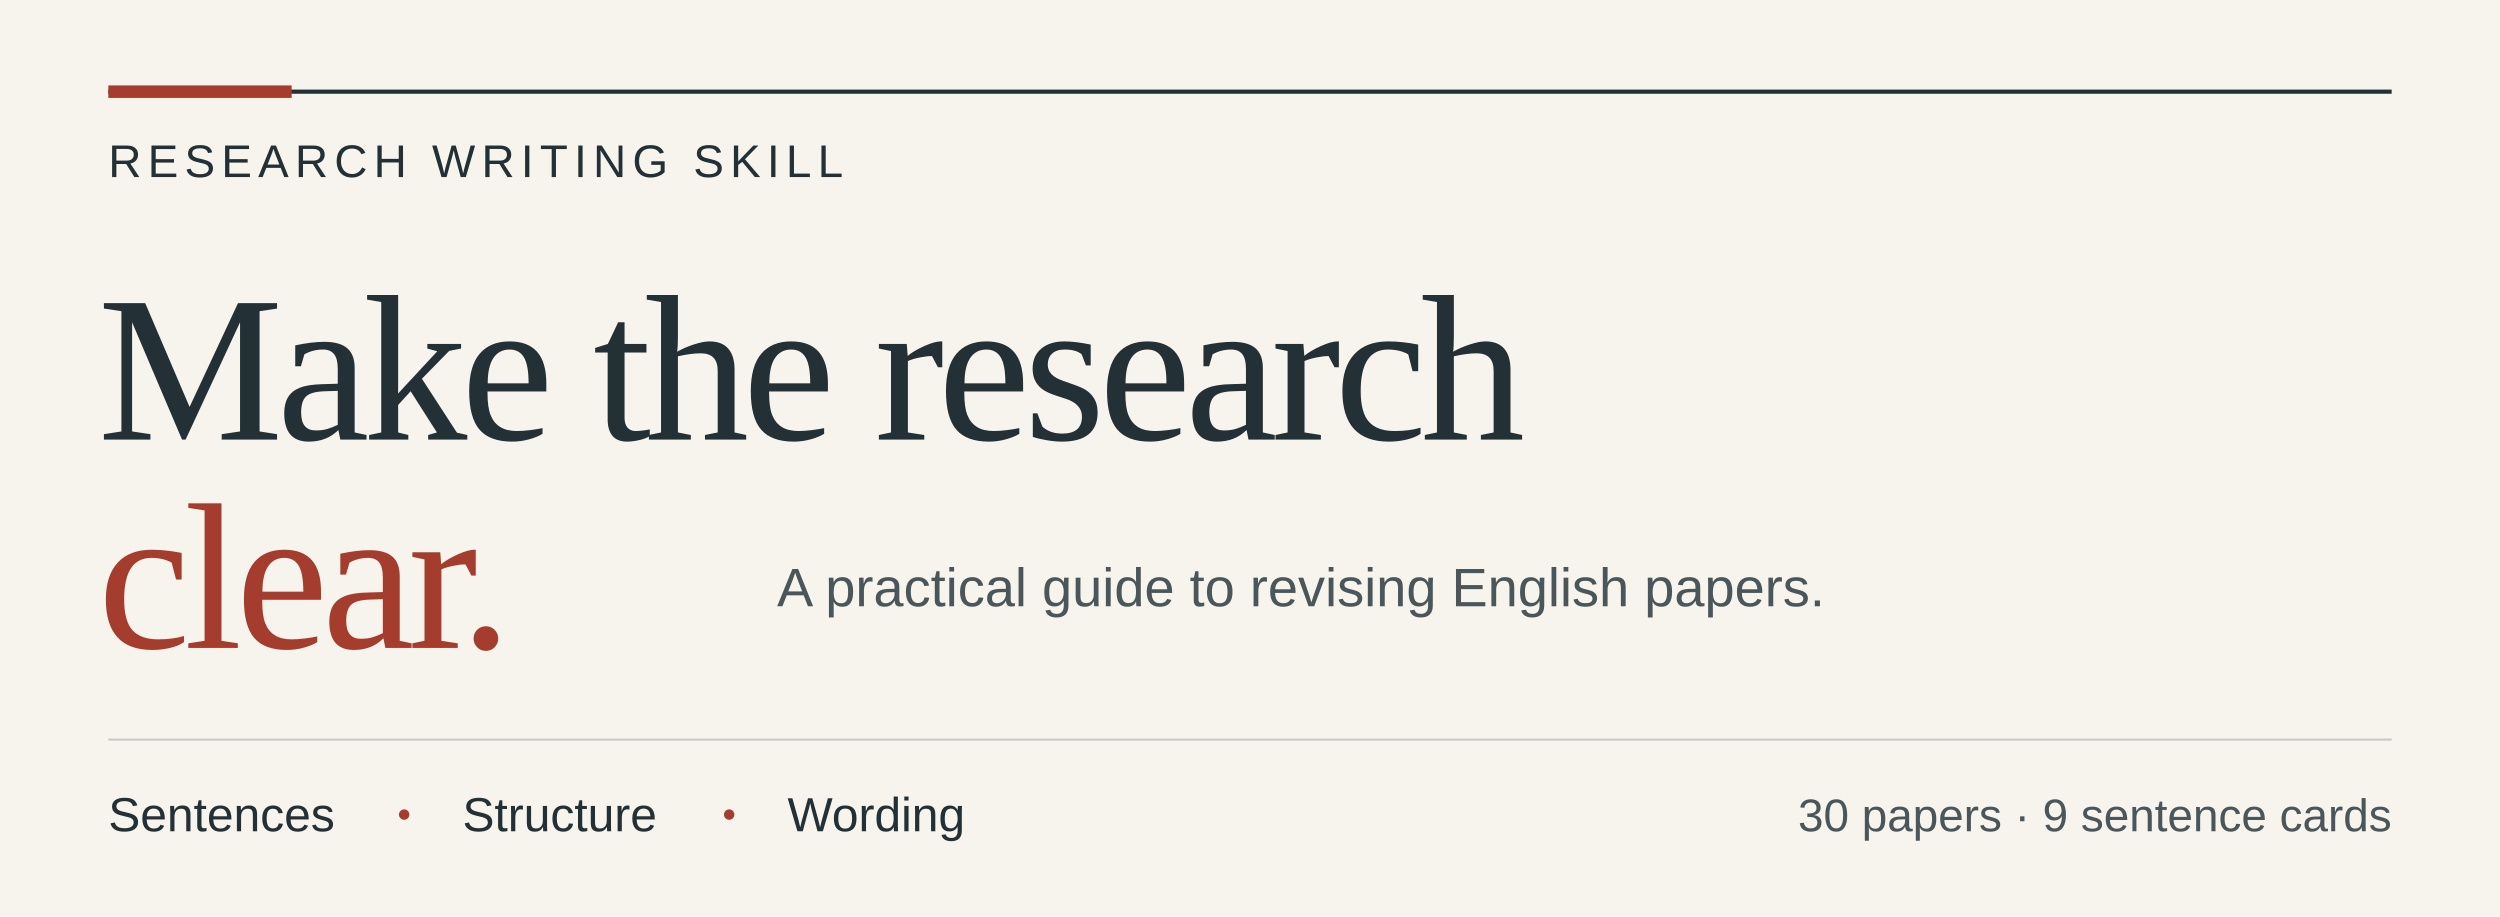
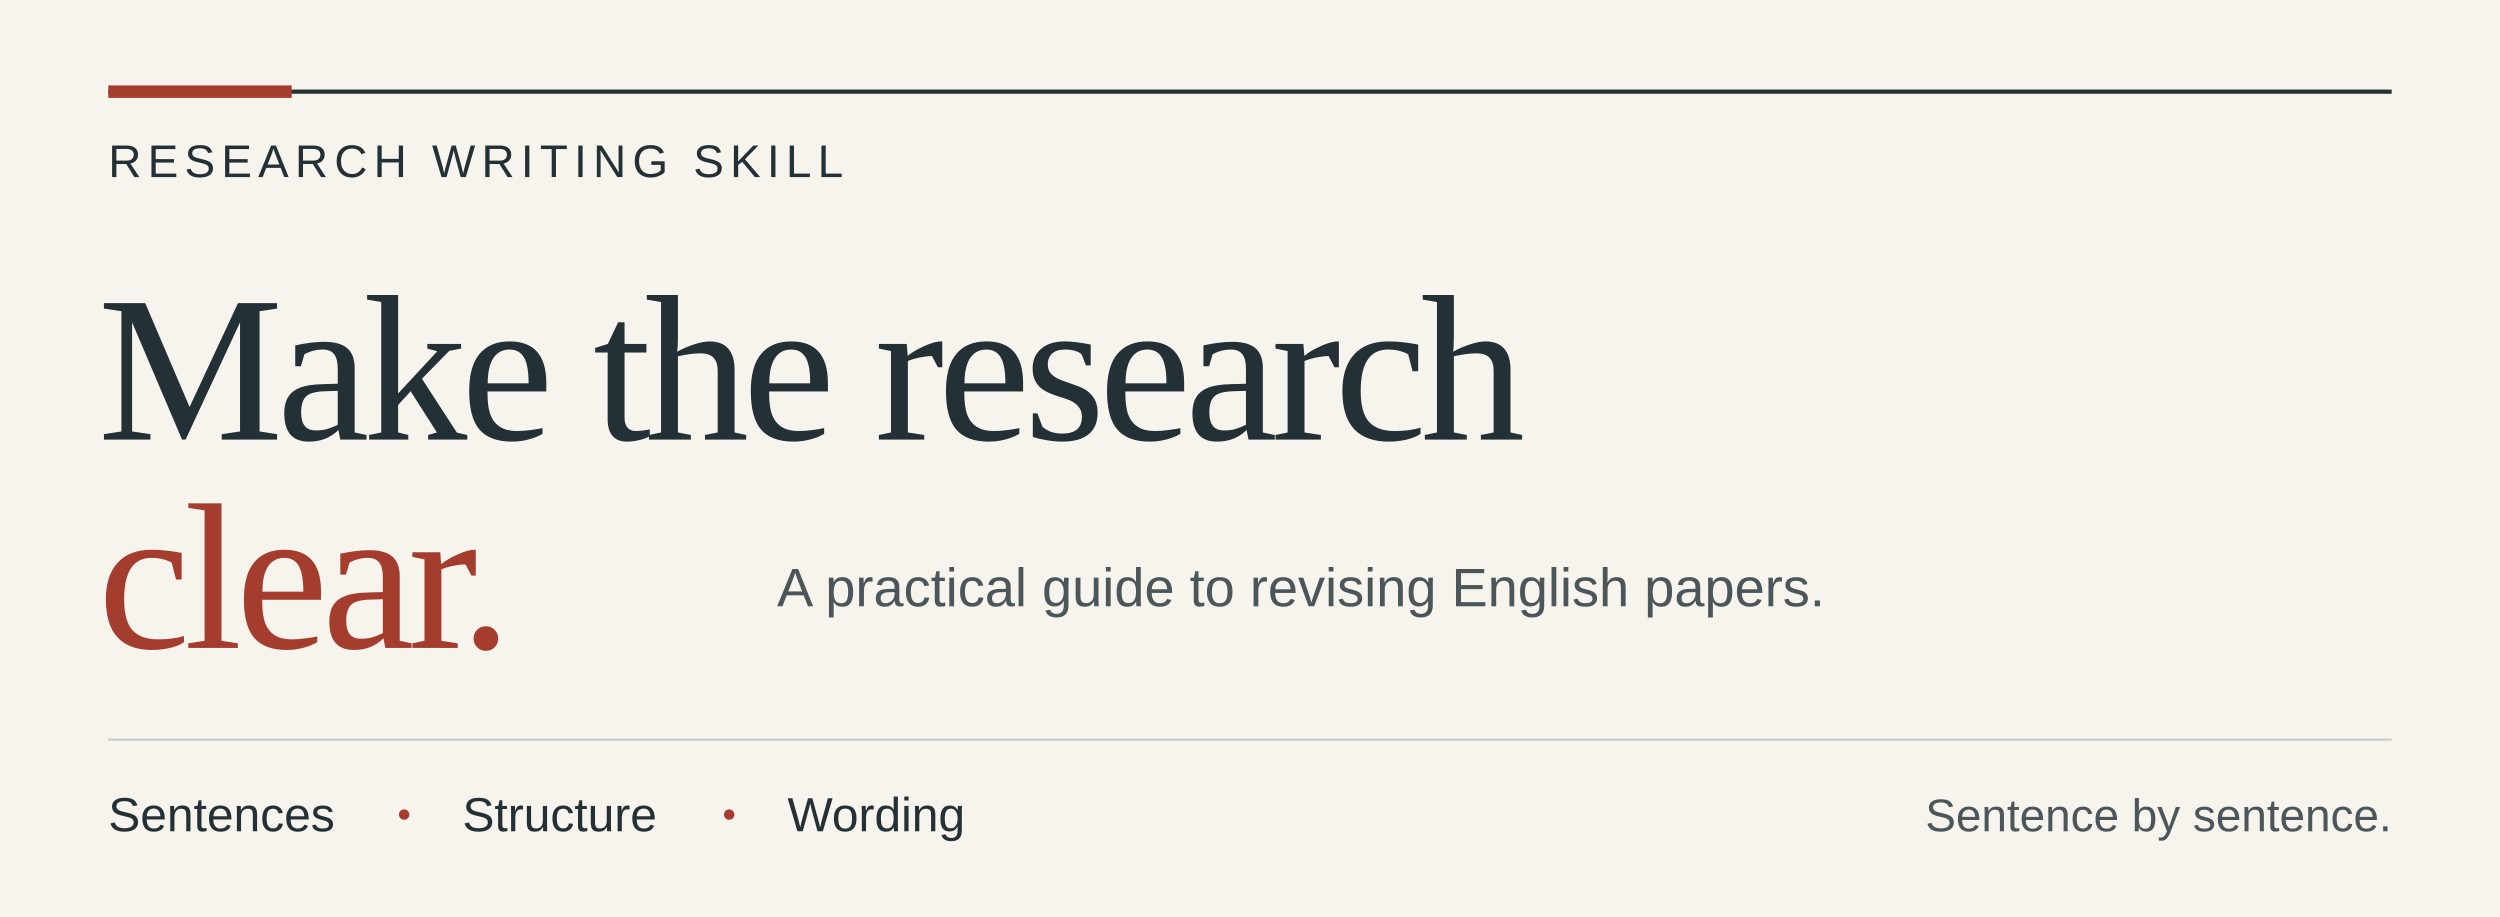
<svg xmlns="http://www.w3.org/2000/svg" width="1200" height="440" viewBox="0 0 1200 440" role="img" aria-labelledby="title desc">
  <rect width="1200" height="440" fill="#f7f4ed" />
  <path d="M52 44H1148" stroke="#233036" stroke-width="2" />
  <path d="M52 44H140" stroke="#a43d2d" stroke-width="6" />
  <text x="52" y="85" fill="#233036" font-family="Arial, Helvetica, sans-serif" font-size="22" letter-spacing="3">RESEARCH WRITING SKILL</text>
  <g font-family="Georgia, 'Times New Roman', serif" font-size="100" letter-spacing="-3">
    <text x="47" y="211" fill="#233036">Make the research</text>
    <text x="47" y="311" fill="#a43d2d">clear.</text>
  </g>
  <text x="373" y="291" fill="#4b565b" font-family="Arial, Helvetica, sans-serif" font-size="26">A practical guide to revising English papers.</text>
  <path d="M52 355H1148" stroke="#c6c9c5" />
  <g fill="#233036" font-family="Arial, Helvetica, sans-serif" font-size="23">
    <text x="52" y="399">Sentences</text>
    <text x="222" y="399">Structure</text>
    <text x="378" y="399">Wording</text>
  </g>
  <g fill="#a43d2d">
    <circle cx="194" cy="391" r="2.5" />
    <circle cx="350" cy="391" r="2.5" />
  </g>
-   <text x="1148" y="399" text-anchor="end" fill="#4b565b" font-family="Arial, Helvetica, sans-serif" font-size="22">30 papers · 9 sentence cards</text>
+   <text x="1148" y="399" text-anchor="end" fill="#4b565b" font-family="Arial, Helvetica, sans-serif" font-size="22">Sentence by sentence.</text>
</svg>
